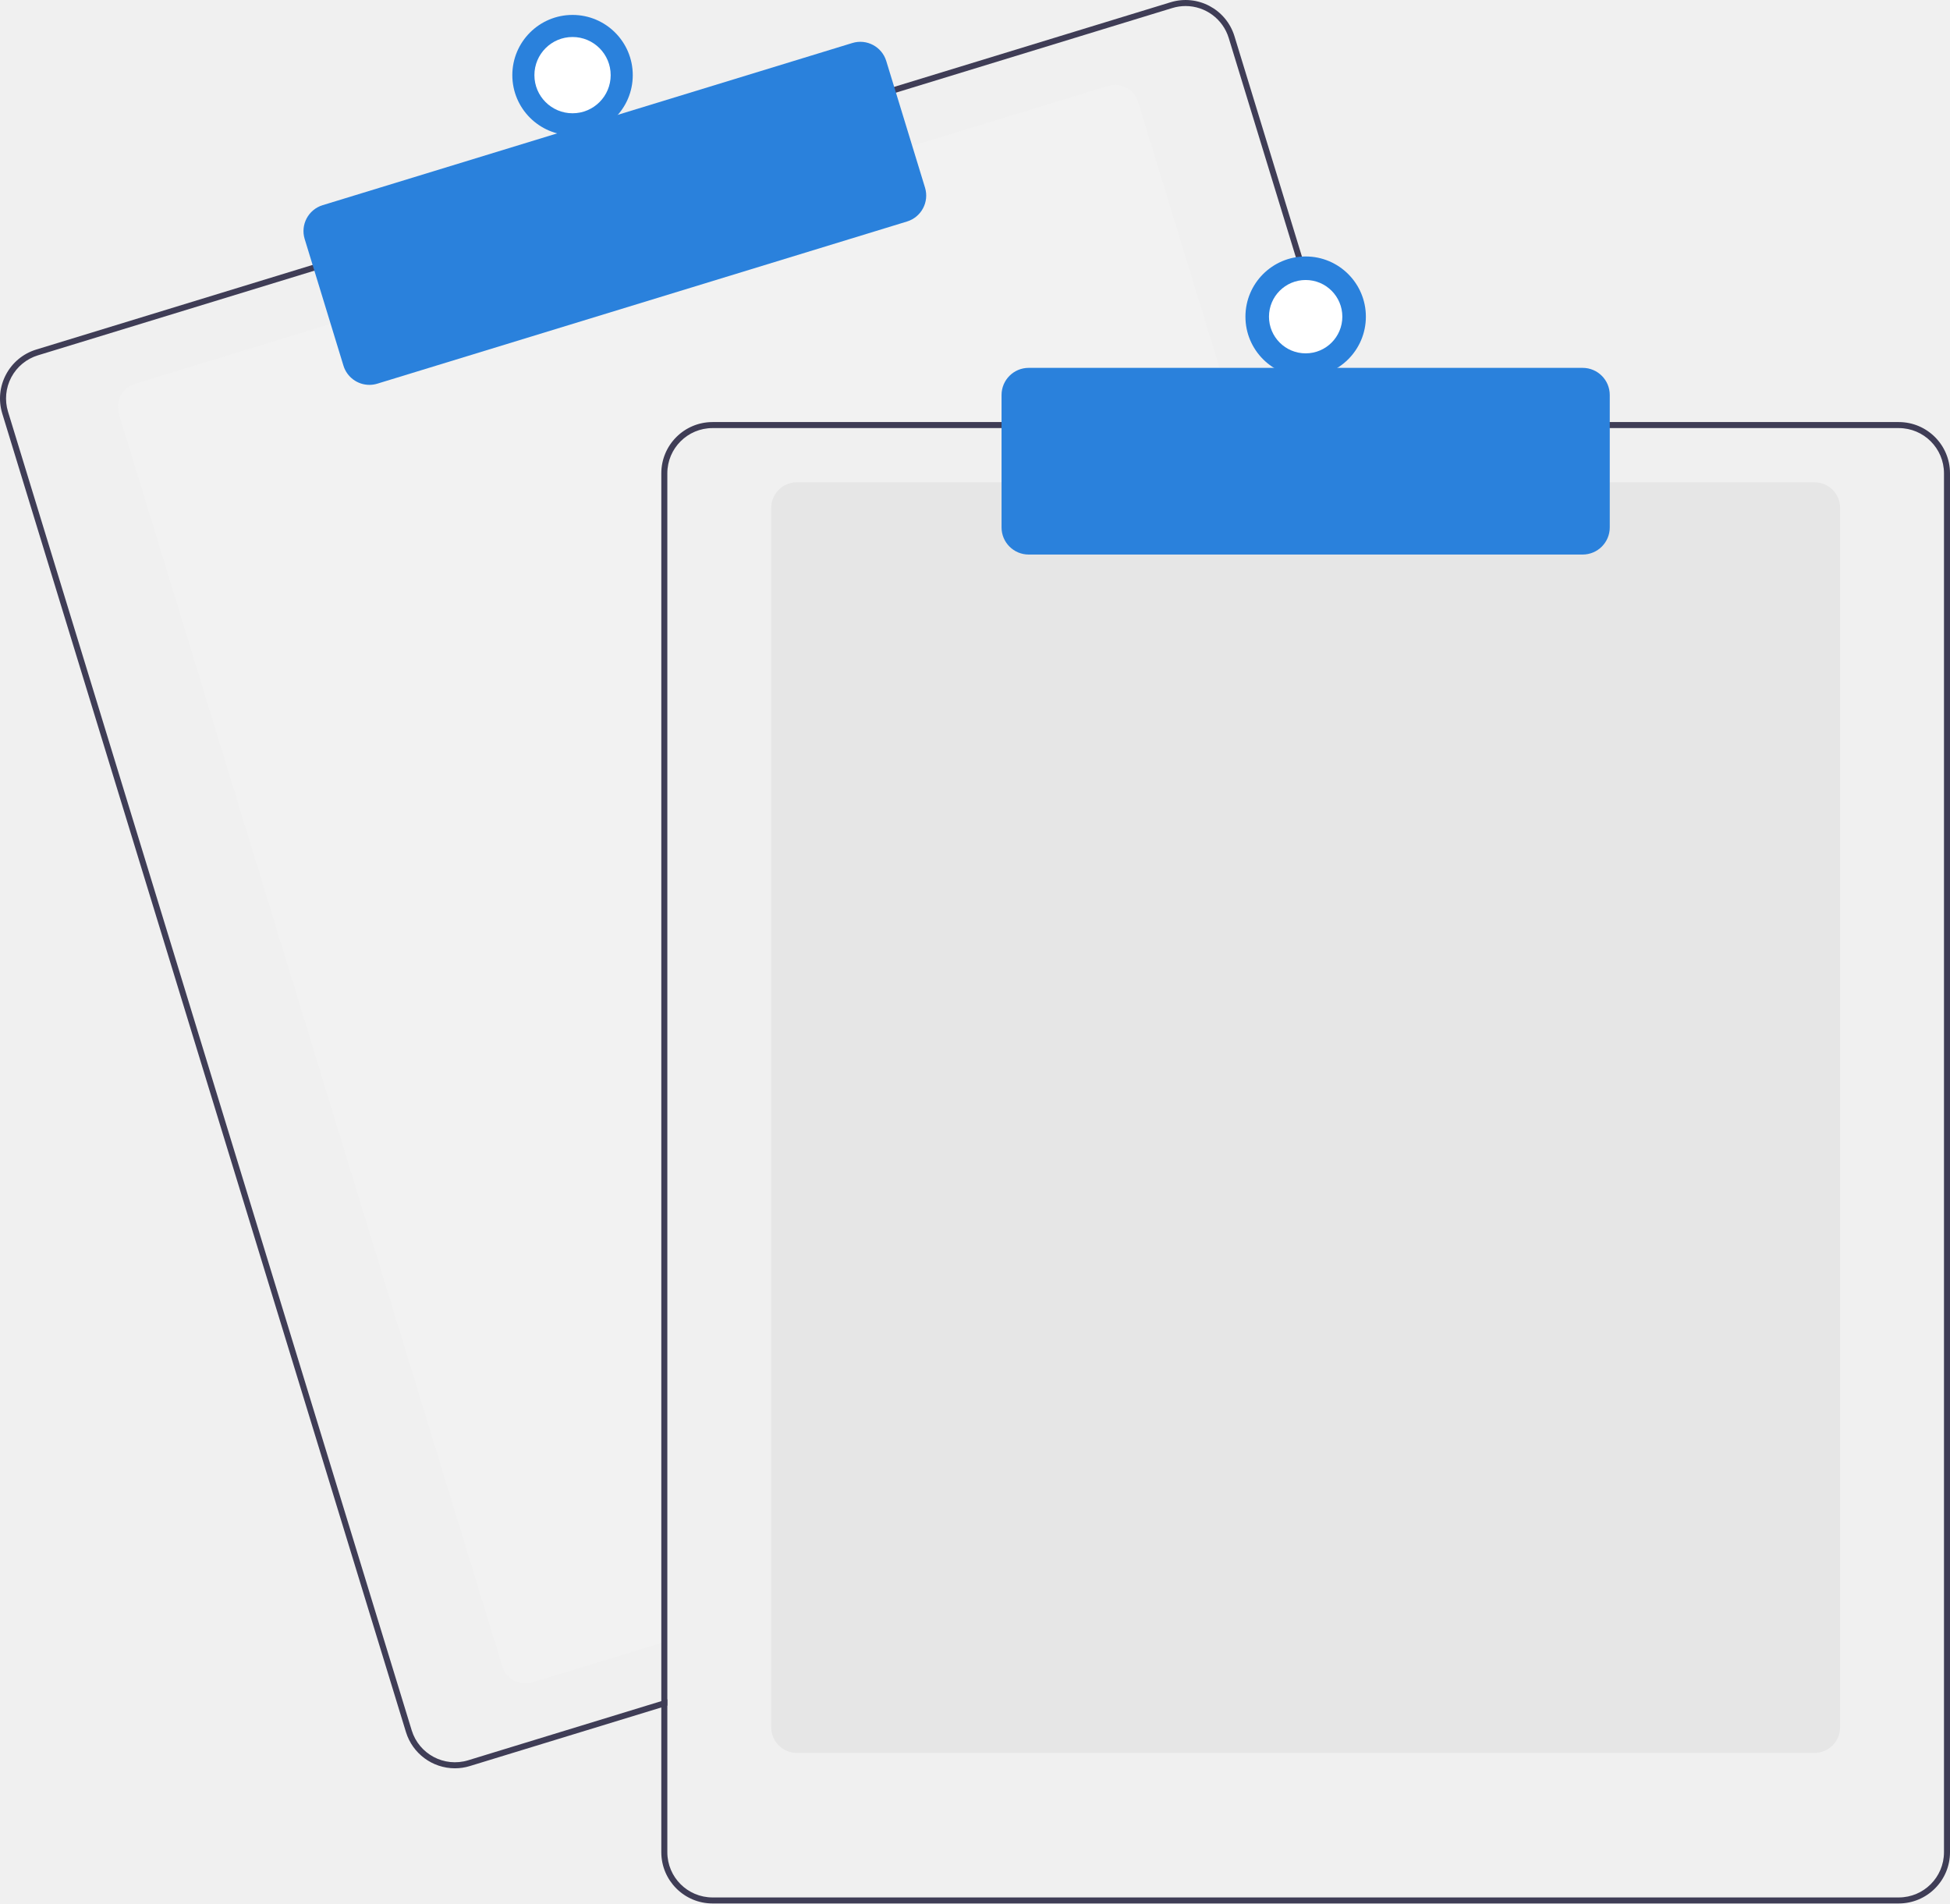
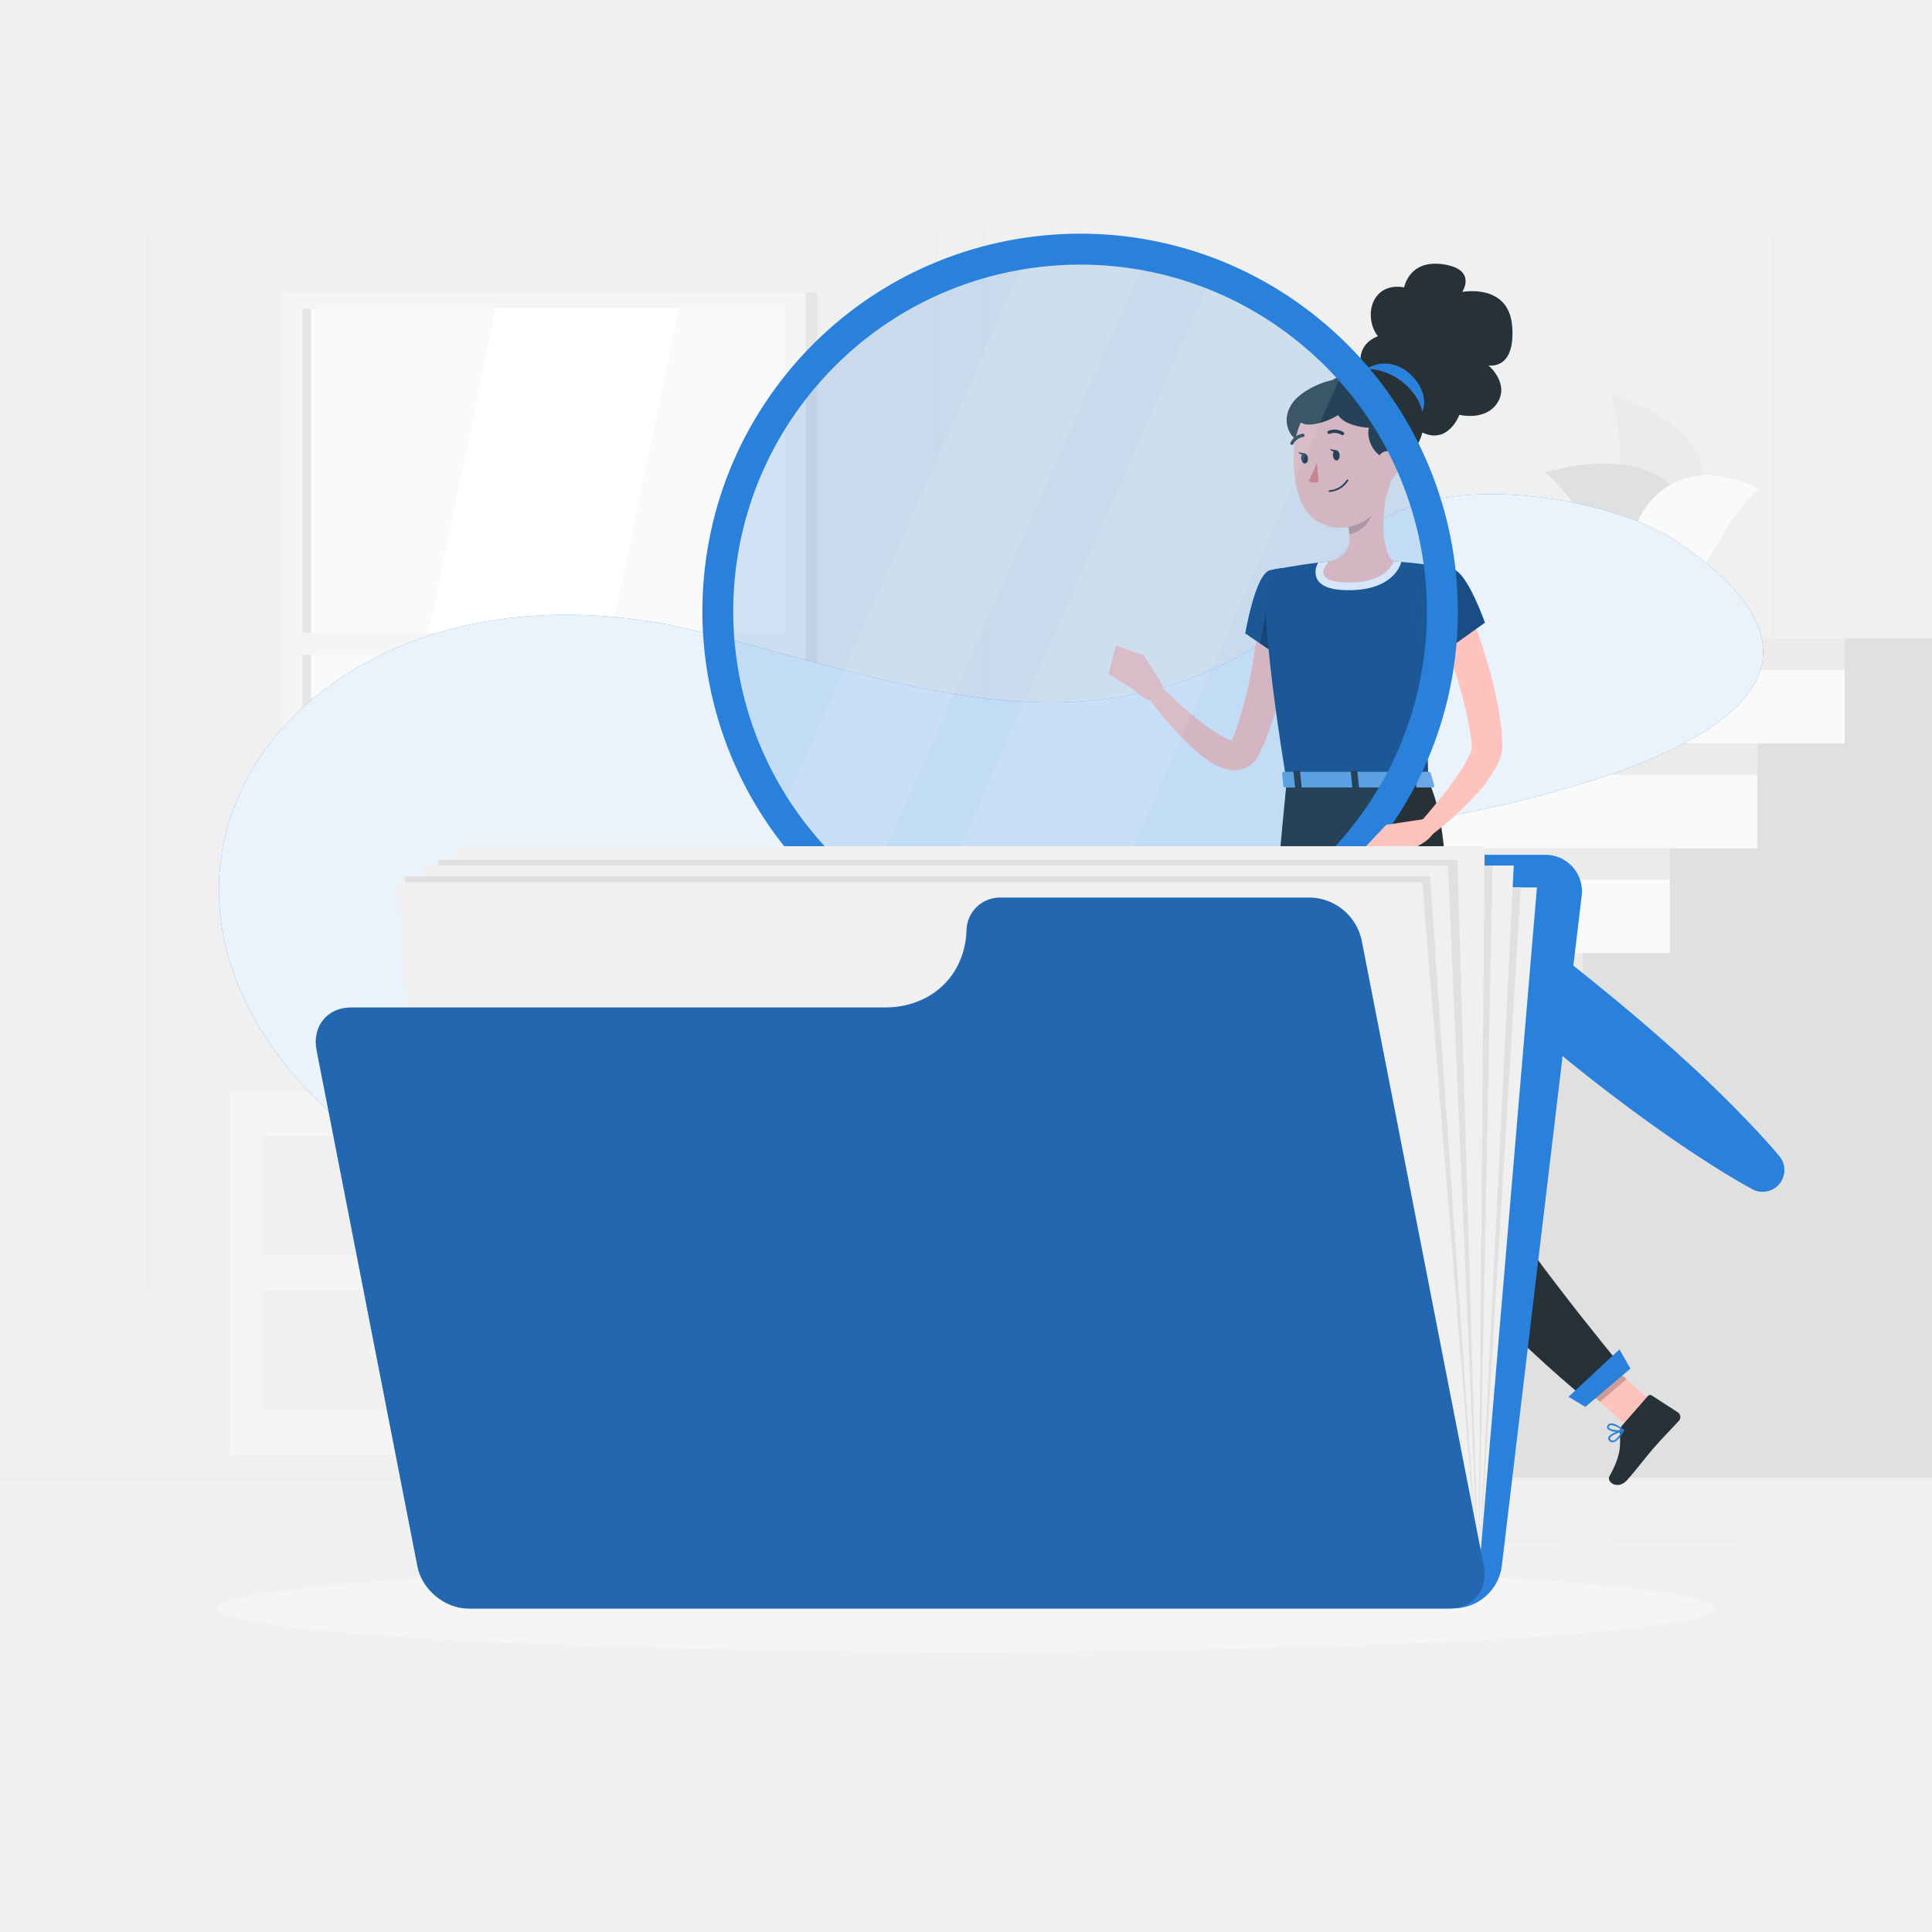
- <svg xmlns="http://www.w3.org/2000/svg" width="647.636" height="632.174" data-name="Layer 1" viewBox="0 0 647.636 632.174">
-   <path fill="#f2f2f2" d="M411.146 142.174h-174.51a15.02 15.02 0 0 0-15 15v387.85l-2 .61-42.81 13.11a8.007 8.007 0 0 1-9.99-5.31l-127.34-415.95a8.003 8.003 0 0 1 5.31-9.99l65.97-20.2 191.25-58.54 65.97-20.2a7.99 7.99 0 0 1 9.99 5.3l32.55 106.32Z" />
-   <path fill="#3f3d56" d="m449.226 140.174-39.23-128.14a16.994 16.994 0 0 0-21.23-11.28l-92.75 28.39-191.24 58.55-92.75 28.4a17.015 17.015 0 0 0-11.28 21.23l134.08 437.93a17.03 17.03 0 0 0 16.26 12.03 16.8 16.8 0 0 0 4.97-.75l63.58-19.46 2-.62v-2.09l-2 .61-64.17 19.65a15.015 15.015 0 0 1-18.73-9.95L2.666 136.734a14.98 14.98 0 0 1 9.95-18.73l92.75-28.4 191.24-58.54 92.75-28.4a15.2 15.2 0 0 1 4.41-.66 15.015 15.015 0 0 1 14.32 10.61l39.05 127.56.62 2h2.08Z" />
-   <path fill="#2a81dc" d="M122.68 127.82a9.02 9.02 0 0 1-8.61-6.366l-12.88-42.072a9 9 0 0 1 5.97-11.24L283.1 14.278a9.01 9.01 0 0 1 11.24 5.971l12.88 42.072a9.01 9.01 0 0 1-5.97 11.241l-175.94 53.864a9 9 0 0 1-2.63.395" />
-   <circle cx="190.154" cy="24.955" r="20" fill="#2a81dc" />
-   <circle cx="190.154" cy="24.955" r="12.665" fill="#fff" />
-   <path fill="#e6e6e6" d="M602.636 582.174h-338a8.51 8.51 0 0 1-8.5-8.5v-405a8.51 8.51 0 0 1 8.5-8.5h338a8.51 8.51 0 0 1 8.5 8.5v405a8.51 8.51 0 0 1-8.5 8.5" />
-   <path fill="#3f3d56" d="M447.136 140.174h-210.5a17.024 17.024 0 0 0-17 17v407.8l2-.61v-407.19a15.02 15.02 0 0 1 15-15h211.12Zm183.5 0h-394a17.024 17.024 0 0 0-17 17v458a17.024 17.024 0 0 0 17 17h394a17.024 17.024 0 0 0 17-17v-458a17.024 17.024 0 0 0-17-17m15 475a15.02 15.02 0 0 1-15 15h-394a15.02 15.02 0 0 1-15-15v-458a15.02 15.02 0 0 1 15-15h394a15.02 15.02 0 0 1 15 15Z" />
-   <path fill="#2a81dc" d="M525.636 184.174h-184a9.01 9.01 0 0 1-9-9v-44a9.01 9.01 0 0 1 9-9h184a9.01 9.01 0 0 1 9 9v44a9.01 9.01 0 0 1-9 9" />
-   <circle cx="433.636" cy="105.174" r="20" fill="#2a81dc" />
-   <circle cx="433.636" cy="105.174" r="12.182" fill="#fff" />
+ <svg xmlns="http://www.w3.org/2000/svg" viewBox="0 0 500 500">
+   <path d="M0 382.4h500v.25H0zm416.78 16.09h33.12v.25h-33.12zm-83.4 0h70.81v.25h-70.81zm-58.24-9.28h19.19v.25h-19.19zm-222.68 1.68h34.29v.25H52.46zm43.19 0H158v.25H95.65zm92.68 4.22h36.81v.25h-36.81zM237 337.8H43.91a5.71 5.71 0 0 1-5.7-5.71V60.66a5.71 5.71 0 0 1 5.7-5.66H237a5.71 5.71 0 0 1 5.71 5.71v271.38a5.71 5.71 0 0 1-5.71 5.71M43.91 55.2a5.46 5.46 0 0 0-5.45 5.46v271.43a5.46 5.46 0 0 0 5.45 5.46H237a5.47 5.47 0 0 0 5.46-5.46V60.66A5.47 5.47 0 0 0 237 55.2Zm409.4 282.6h-193.1a5.72 5.72 0 0 1-5.71-5.71V60.66a5.72 5.72 0 0 1 5.71-5.66h193.1a5.71 5.71 0 0 1 5.69 5.66v271.43a5.71 5.71 0 0 1-5.69 5.71M260.21 55.2a5.47 5.47 0 0 0-5.46 5.46v271.43a5.47 5.47 0 0 0 5.46 5.46h193.1a5.47 5.47 0 0 0 5.46-5.46V60.66a5.47 5.47 0 0 0-5.46-5.46Z" style="fill:#ebebeb" />
+   <path d="M75.83 75.65h135.7v117.57H75.83z" style="fill:#e6e6e6" transform="matrix(-1 0 0 -1 287.37 268.87)" />
+   <path d="M72.82 75.65h135.7v117.57H72.82z" style="fill:#f5f5f5" transform="matrix(-1 0 0 -1 281.33 268.87)" />
+   <path d="M86.08 72h109.17v124.87H86.08z" style="fill:#fafafa" transform="rotate(90 140.665 134.435)" />
+   <path d="m153.02 189.02 22.63-109.17h-47.34l-22.62 109.17z" style="fill:#fff" />
+   <path d="M24.79 133.3h109.17v2.28H24.79z" style="fill:#e6e6e6" transform="rotate(90 79.37 134.44)" />
+   <path d="M75.06 163.8h131.22v5.64H75.06z" style="fill:#f5f5f5" transform="matrix(-1 0 0 -1 281.33 333.25)" />
+   <path d="M205.25 282.47h21.67v93.97h-21.67z" style="fill:#f0f0f0" transform="matrix(-1 0 0 -1 432.16 658.92)" />
+   <path d="M63.72 376.44h159.03v5.95H63.72z" style="fill:#f0f0f0" transform="matrix(-1 0 0 -1 286.48 758.84)" />
+   <path d="M59.56 282.47h145.68v93.97H59.56z" style="fill:#f5f5f5" />
+   <path d="M68.08 294.04h128.65v30.82H68.08zm0 40.02h128.65v30.82H68.08z" style="fill:#f0f0f0" />
+   <path d="M97.73 311.56h69.35a2.12 2.12 0 0 0 2.11-2.11 2.13 2.13 0 0 0-2.11-2.12H97.73a2.13 2.13 0 0 0-2.11 2.12 2.12 2.12 0 0 0 2.11 2.11m0 40.02h69.35a2.12 2.12 0 0 0 2.11-2.11 2.12 2.12 0 0 0-2.11-2.12H97.73a2.12 2.12 0 0 0-2.11 2.12 2.12 2.12 0 0 0 2.11 2.11" style="fill:#f5f5f5" />
+   <path d="M431.62 137.1c12.34-3.4 16.56-25.79-14.62-34.93 6.88 22.52-6.89 40.83 14.62 34.93" style="fill:#ebebeb" />
+   <path d="M434.35 146.82c9.73-10.51.53-34.29-34.51-24.57 19.82 17.34 17.56 42.9 34.51 24.57" style="fill:#e0e0e0" />
+   <path d="M424.75 149.52c-8.14-8.06 3.52-36.11 30.4-23.11-15.23 14.59-16.15 37.16-30.4 23.11" style="fill:#fafafa" />
+   <path d="M416.63 165.22h23.69l1.79-16.03h-27.26z" style="fill:#e6e6e6" />
+   <path d="M414.58 152.06h27.8a1.77 1.77 0 0 0 1.77-1.77 1.77 1.77 0 0 0-1.77-1.77h-27.8a1.77 1.77 0 0 0-1.77 1.77 1.77 1.77 0 0 0 1.77 1.77" style="fill:#e6e6e6" />
+   <path d="M217.31 355.25V328.1h22.61v-27.14h22.62v-27.15h22.61v-27.15h22.62v-27.14h22.61v-27.15H353v-27.15h147V382.4H194.69v-27.15z" style="fill:#fafafa" />
+   <path d="M341.69 355.25V328.1h22.62v-27.14h22.61v-27.15h22.62v-27.15h22.61v-27.14h22.62v-27.15h22.61v-27.15H500V382.4H319.08v-27.15z" style="fill:#e0e0e0" />
+   <path d="M193.36 355.25h125.72v8.14H193.36zm22.62-27.15H341.7v8.14H215.98zm22.61-27.14h125.72v8.14H238.59zm22.62-27.15h125.72v8.14H261.21zm22.61-27.15h125.72v8.14H283.82zm22.62-27.14h125.72v8.14H306.44zm22.61-27.15h125.72v8.14H329.05zm22.62-27.15h125.72v8.14H351.67z" style="fill:#ebebeb" />
+   <path d="M434.09 140.22c-15.46-10.52-48.7-15.91-67.42-9.7-23.91 7.94-23.07 25.36-40.47 36.14-47 29.09-94.71 9.53-144.38-3-110.07-27.81-179 78.1-70.9 143.21 65 39.13 201.5 67.72 216.87-36 6.65-44.84-17.34-48.25 38.4-58 22-3.87 137.94-24.98 67.9-72.65" style="fill:#2a81dc" />
+   <path d="M434.09 140.22c-15.46-10.52-48.7-15.91-67.42-9.7-23.91 7.94-23.07 25.36-40.47 36.14-47 29.09-94.71 9.53-144.38-3-110.07-27.81-179 78.1-70.9 143.21 65 39.13 201.5 67.72 216.87-36 6.65-44.84-17.34-48.25 38.4-58 22-3.87 137.94-24.98 67.9-72.65" style="fill:#fff;opacity:.9" />
+   <ellipse cx="250" cy="416.24" rx="193.89" ry="11.32" style="fill:#f5f5f5" />
+   <path d="M334.7 158.63c-.18 3-.53 5.75-.92 8.6s-.92 5.64-1.52 8.44a94 94 0 0 1-5.05 16.57l-.91 2-.22.5-.08.26-.16.32a8 8 0 0 1-1.15 1.74 6.9 6.9 0 0 1-1.92 1.51 6.8 6.8 0 0 1-2.28.72 8.7 8.7 0 0 1-3.63-.38 17.7 17.7 0 0 1-4.64-2.4 37 37 0 0 1-3.55-2.85 82 82 0 0 1-11.3-12.93l3.31-2.81c2 1.85 4 3.72 6 5.49a80 80 0 0 0 6.22 5 33 33 0 0 0 3.16 2 11 11 0 0 0 2.82 1.21c.34.07.58 0 .47 0a1.1 1.1 0 0 0-.63.29q-.09 0 0 0l.32-.83.7-1.82a105 105 0 0 0 4.05-15.36c.53-2.62.9-5.29 1.3-7.94s.68-5.38.91-7.91Z" style="fill:#ffc3bd" />
+   <path d="M328.64 147.62c-3.73.95-6.34 16.29-6.34 16.29l10.27 7s9.85-15.47 7-19.57c-3-4.29-5.49-5.1-10.93-3.72" style="fill:#2a81dc" />
+   <path d="M328.64 147.62c-3.73.95-6.34 16.29-6.34 16.29l10.27 7s9.85-15.47 7-19.57c-3-4.29-5.49-5.1-10.93-3.72" style="fill:#2a81dc" />
+   <path d="M328.64 147.62c-3.73.95-6.34 16.29-6.34 16.29l10.27 7s9.85-15.47 7-19.57c-3-4.29-5.49-5.1-10.93-3.72" style="opacity:.4" />
+   <path d="m328.97 151.05-2.86 15.45 5.77 3.92z" style="opacity:.3" />
+   <path d="m300.85 177.29-4.85-7.72-2.77 8.77s4 4.2 7.63 3.2Zm-12.05-10.27-1.92 7.46 6.31 3.86 2.77-8.77zm60 238.73h-9.04l-.61-20.94h9.05zm79.79-42-6.89 5.86-15.77-14.08 6.89-5.85z" style="fill:#ffc3bd" />
+   <path d="m419.81 368.91 6.69-7.66a.72.72 0 0 1 .94-.13l6.81 4.41a1.45 1.45 0 0 1 .26 2.15c-2.38 2.63-3.66 3.78-6.6 7.14-1.8 2.07-4.23 5.29-6.73 8.14s-5.46.55-4.67-.87c3.51-6.34 2.67-8.56 2.73-11.68a2.36 2.36 0 0 1 .57-1.5m-80.36 35.8h10.16a.72.72 0 0 1 .72.62l1.16 8A1.45 1.45 0 0 1 350 415c-3.54-.06-5.25-.27-9.72-.27-2.75 0-8.43.29-12.23.29s-4-3.76-2.41-4.09c7.08-1.53 9.87-3.63 12.26-5.64a2.36 2.36 0 0 1 1.55-.58" style="fill:#263238" />
+   <path d="m339.16 384.82.31 10.79h9.04l-.31-10.79zm73.67-35.14-6.9 5.85 8.14 7.26 6.89-5.86z" style="opacity:.2" />
+   <path d="M328.64 147.62s-4.31 1.52 4.32 54.58h36.72c-.61-14.95-.63-24.17 6.51-54.84a109 109 0 0 0-15.59-2.06 117 117 0 0 0-16.68 0c-7.16.7-15.28 2.32-15.28 2.32" style="fill:#2a81dc" />
+   <path d="M328.64 147.62s-4.31 1.52 4.32 54.58h36.72c-.61-14.95-.63-24.17 6.51-54.84a109 109 0 0 0-15.59-2.06 117 117 0 0 0-16.68 0c-7.16.7-15.28 2.32-15.28 2.32" style="opacity:.4" />
+   <path d="M360.6 145.3a117 117 0 0 0-16.68 0c-.9.08-1.82.18-2.73.29a4.45 4.45 0 0 0-.5 3.9c1.17 2.91 5.39 3.25 8.47 3.25 11.37 0 13.29-6.64 13.37-6.92l.11-.4c-.64-.04-1.36-.09-2.04-.12" style="fill:#fff" />
+   <path d="M359 126.53c-1.06 5.36-2.1 15.19 1.65 18.77 0 0-1.47 5.45-11.44 5.45-11 0-5.24-5.44-5.24-5.44 6-1.43 5.83-5.87 4.79-10Z" style="fill:#ffc3bd" />
+   <path d="m354.77 130.09-6.06 5.17a17.4 17.4 0 0 1 .52 3c2.28-.33 5.42-2.84 5.67-5.23a7.9 7.9 0 0 0-.13-2.94" style="opacity:.2" />
+   <path d="M352.71 97.35c-.93-3.15-1.71-8.11 3.89-10.35-2.19-2.68-2.72-7.72 0-10.71s6.8-1.89 6.8-1.89 1.2-7.31 10.09-6 4.93 7.16 4.93 7.16 12.13-2.4 12.94 9-6.15 10-6.15 10 5.41 4.54 2.41 9.53-9.93 3.27-9.93 3.27-3.26 8.82-10.94 3.8-14.04-13.81-14.04-13.81M334.7 104c-3 3.88-1.68 8.27 1 10 6.45 4.12 15.78-13.16 13.35-15.23s-11.35 1.34-14.35 5.23" style="fill:#263238" />
+   <path d="M361.79 94.76c-4.24-1.71-8.54.08-9.88 2.66-3.27 6.29 11.58 17.62 15.88 9.76 2.55-4.67-1.63-10.66-6-12.42" style="fill:#2a81dc" />
+   <path d="M360 114c.31 9 .63 12.76-3.44 17.77-6.11 7.53-17.2 5.95-20.18-2.75-2.68-7.83-2.73-21.18 5.66-25.56A12.24 12.24 0 0 1 360 114" style="fill:#ffc3bd" />
+   <path d="M358.65 118.71c-4-1.49-5-6.16-4.36-8-2-.08-6.37-.8-8-3.28-3.12 2-9.71 4-10.42.67s9.23-11.89 16.75-12.55c8.94-.78 17.76 8 15.49 16.41s-9.46 6.75-9.46 6.75M333 202.2s-7.13 69.65-6.54 97.23c.62 28.68 11.13 94.09 11.13 94.09h12.22s-1.93-63.74-.85-91.9c1.18-30.71 10.93-99.42 10.93-99.42Z" style="fill:#263238" />
+   <path d="M350.83 393.96h-14.34l-1.06-4.57 16.07-.56z" style="fill:#2a81dc" />
+   <path d="M348.8 219.53c-9 18.14-1.81 51.24 1.38 63.56 1.63-18.5 4.39-41.11 6.54-57.71-1.36-9.38-3.72-14.22-7.92-5.85" style="opacity:.2" />
+   <path d="M342.66 202.2s8.32 72.41 14.6 95.66c7.46 27.6 53.79 64.75 53.79 64.75l9.4-8s-33.58-40.36-39.29-54.9c-12.17-31-1.75-77.28-11.48-97.53Z" style="fill:#263238" />
+   <path d="m421.95 354.2-11.66 9.9-4.36-2.61 13.19-12.27z" style="fill:#2a81dc" />
+   <path d="M346.69 117.76c.07.73-.26 1.35-.73 1.4s-.92-.51-1-1.23.26-1.36.74-1.4.92.47.99 1.23m-8.2.79c.07.72-.26 1.35-.74 1.4s-.91-.51-1-1.24.26-1.35.73-1.39.94.5 1.01 1.23" style="fill:#263238" />
+   <path d="m337.71 117.34-1.79-.34s1.08 1.28 1.79.34" style="fill:#263238" />
+   <path d="M340.77 119.59a19.5 19.5 0 0 1-2.14 4.88 3.17 3.17 0 0 0 2.64.24Z" style="fill:#ed847e" />
+   <path d="M345.3 127.1a7 7 0 0 1-1.21.22.21.21 0 0 1-.23-.19.22.22 0 0 1 .19-.24 5.8 5.8 0 0 0 4.48-2.69.2.2 0 0 1 .29-.09.22.22 0 0 1 .09.29 6 6 0 0 1-3.61 2.7" style="fill:#263238" />
+   <path d="M362.1 120.21a6.56 6.56 0 0 1-2.48 4.35c-1.83 1.4-3.59 0-3.8-2.19-.18-2 .54-5 2.72-5.58a3 3 0 0 1 3.56 3.42" style="fill:#ffc3bd" />
+   <path d="M347.57 112.62a.43.43 0 0 1-.33-.05 3.41 3.41 0 0 0-3.08-.3.45.45 0 0 1-.58-.2.43.43 0 0 1 .2-.57 4.25 4.25 0 0 1 3.9.34.42.42 0 0 1 .14.58.44.44 0 0 1-.25.2m-13.1 2.49a.45.45 0 0 1-.32 0 .44.44 0 0 1-.17-.58 4.23 4.23 0 0 1 3.17-2.29.42.42 0 0 1 .46.39.43.43 0 0 1-.39.46 3.42 3.42 0 0 0-2.49 1.84.4.4 0 0 1-.26.18" style="fill:#263238" />
+   <path d="M379.94 157.11a145 145 0 0 1 5.27 15.27 96 96 0 0 1 3.32 16c.17 1.38.22 2.83.28 4.26v.81c0 .29-.05.59-.09.85a13 13 0 0 1-.34 1.48 14.6 14.6 0 0 1-1 2.41 35.2 35.2 0 0 1-5.06 7.09 87 87 0 0 1-12 10.93l-2.89-3.21c3.33-3.89 6.69-7.88 9.54-12a32.6 32.6 0 0 0 3.5-6 9 9 0 0 0 .4-1.26 3 3 0 0 0 .05-.44.5.5 0 0 0 0-.13v-.14c-.13-1.18-.22-2.36-.44-3.57a109 109 0 0 0-3.59-14.59 288 288 0 0 0-5-14.43Z" style="fill:#ffc3bd" />
+   <path d="M376.19 147.36c3.68 1.12 8.1 13.79 8.1 13.79L370 171.35s-5.21-10.57-3.66-15.33c1.66-4.95 5.66-9.94 9.85-8.66" style="fill:#2a81dc" />
+   <path d="M376.19 147.36c3.68 1.12 8.1 13.79 8.1 13.79L370 171.35s-5.21-10.57-3.66-15.33c1.66-4.95 5.66-9.94 9.85-8.66" style="opacity:.4" />
+   <path d="M417.34 373.27a1.23 1.23 0 0 1-.95-.49.74.74 0 0 1-.18-.72c.34-1.1 3.48-2 3.84-2.1a.19.19 0 0 1 .22.07.21.21 0 0 1 0 .23c-.56 1.07-1.67 2.87-2.81 3Zm2.32-2.75c-1.24.4-2.86 1.09-3 1.67a.31.31 0 0 0 .09.31.8.8 0 0 0 .72.34c.58-.07 1.39-.93 2.19-2.32" style="fill:#2a81dc" />
+   <path d="M418.67 370.56a3.7 3.7 0 0 1-2.62-.74.75.75 0 0 1 0-.93 1.1 1.1 0 0 1 .81-.5c1.3-.16 3.27 1.54 3.35 1.61a.2.2 0 0 1 .07.2.2.2 0 0 1-.14.17 5 5 0 0 1-1.47.19m-1.59-1.75h-.14a.71.71 0 0 0-.51.31c-.15.23-.1.35 0 .43.39.51 2.17.7 3.25.5a5.43 5.43 0 0 0-2.6-1.24m-81.03 37.48a3.38 3.38 0 0 1-2.19-.56 1.21 1.21 0 0 1-.39-1 .7.7 0 0 1 .37-.57c1.11-.61 4.71 1.23 5.12 1.45a.22.22 0 0 1 .11.22.21.21 0 0 1-.17.18 15.7 15.7 0 0 1-2.85.28m-1.61-1.87a.8.8 0 0 0-.4.08.25.25 0 0 0-.14.23.78.78 0 0 0 .25.68c.55.5 2 .58 4 .25a11.5 11.5 0 0 0-3.71-1.24" style="fill:#2a81dc" />
+   <path d="M338.86 406h-.09c-1.08-.49-3.21-2.44-3-3.46 0-.24.21-.55.8-.61a1.58 1.58 0 0 1 1.19.37c1.13.95 1.34 3.38 1.35 3.49a.21.21 0 0 1-.09.19.2.2 0 0 1-.16.02m-2.16-3.67h-.12c-.4 0-.42.2-.43.25-.1.61 1.35 2.15 2.45 2.81a5 5 0 0 0-1.16-2.79 1.14 1.14 0 0 0-.74-.3ZM370.23 200l.94 3.29c.13.25-.17.51-.6.51h-37.79c-.33 0-.61-.16-.63-.37l-.33-3.28c0-.23.26-.42.63-.42h37.19a.66.66 0 0 1 .59.27" style="fill:#2a81dc" />
+   <path d="m370.23 200 .94 3.29c.13.25-.17.51-.6.51h-37.79c-.33 0-.61-.16-.63-.37l-.33-3.28c0-.23.26-.42.63-.42h37.19a.66.66 0 0 1 .59.27" style="fill:#fff;opacity:.3" />
+   <path d="M365.24 204.2h1c.19 0 .34-.1.33-.23l-.47-4.27c0-.12-.18-.23-.38-.23h-1c-.2 0-.35.11-.33.23l.46 4.27c.02.13.15.23.39.23m-29.66 0h1c.2 0 .35-.1.34-.23l-.47-4.27c0-.12-.19-.23-.38-.23h-1c-.2 0-.35.11-.34.23l.47 4.27c.01.13.18.23.38.23m14.83 0h1c.2 0 .35-.1.34-.23l-.47-4.27c0-.12-.18-.23-.38-.23h-1c-.2 0-.35.11-.33.23l.43 4.3c0 .1.21.2.41.2m-4.49-87.65-1.79-.34s1.02 1.28 1.79.34" style="fill:#263238" />
+   <path d="M312.82 243.89a91.9 91.9 0 1 1 52.38-118.95 91.89 91.89 0 0 1-52.38 118.95" style="fill:#2a81dc;opacity:.2" />
+   <path d="m296.19 67.85-72.08 163.7c-1.11-.84-2.21-1.71-3.29-2.59a90.8 90.8 0 0 1-18-20.09l62.26-141.4a91 91 0 0 1 31.11.38m51.24 28.4-67.77 153.91a91.8 91.8 0 0 1-40.6-9.42l74-168.07a92 92 0 0 1 34.37 23.58" style="fill:#fff;opacity:.1" />
+   <path d="M203.88 96.32a97.76 97.76 0 1 1 13.74 137.57 97.77 97.77 0 0 1-13.74-137.57M349 215.08a89.76 89.76 0 1 0-126.32 12.63A89.76 89.76 0 0 0 349 215.08" style="fill:#2a81dc" />
+   <path d="M357.63 214.74c9.63 5.75 18.79 12.07 27.79 18.59s17.77 13.31 26.4 20.28 17.1 14.14 25.27 21.67q6.14 5.64 12 11.58c3.92 4 7.77 8 11.4 12.34a5.63 5.63 0 0 1-7 8.56c-5-2.7-9.68-5.68-14.35-8.73s-9.23-6.23-13.73-9.5c-9-6.52-17.71-13.39-26.24-20.48s-16.93-14.34-25.1-21.88-16.18-15.26-23.72-23.56a5.79 5.79 0 0 1 7.26-8.87Z" style="fill:#2a81dc" />
+   <path d="m368.39 212-9.66 1.47 6.91 6.06s5.46-2 6-5.7Z" style="fill:#ffc3bd" />
+   <path d="m353.51 219.02 6.07 4.76 7.41-4.84-8.26-5.45z" style="fill:#ffc3bd" />
+   <path d="M307.84 229.55a12.7 12.7 0 0 1 11.71-8.33h80.05a9.46 9.46 0 0 1 9.72 10.78l-20.68 173.51a12.58 12.58 0 0 1-12.27 10.73h-254a9.44 9.44 0 0 1-9.71-10.73L130 259.73A12.58 12.58 0 0 1 142.27 249h138.22a29.67 29.67 0 0 0 27.35-19.45" style="fill:#2a81dc" />
+   <path d="M117.23 408.25h265.41l15.12-178.58h-265.4z" style="fill:#f0f0f0" />
+   <path d="M117.23 408.25h265.41l10.94-178.58H132.36z" style="fill:#e0e0e0" />
+   <path d="M117.23 408.25h265.41L391.76 224h-265.4z" style="fill:#f0f0f0" />
+   <path d="M117.23 408.25h265.41L386.25 224H126.36z" style="fill:#e0e0e0" />
+   <path d="M117.23 408.25h265.41L384.22 219h-265.4z" style="fill:#f0f0f0" />
+   <path d="M117.23 408.25h265.41l-5.45-185.67H113.5z" style="fill:#e0e0e0" />
+   <path d="M117.23 408.25h265.41L374.76 224h-265.4z" style="fill:#f0f0f0" />
+   <path d="M117.23 408.25h265.41l-12.55-181.47h-265.4z" style="fill:#e0e0e0" />
+   <path d="M117.23 408.25h265.41l-14.55-179.92h-265.4z" style="fill:#f0f0f0" />
+   <path d="M250.14 240.82a8.65 8.65 0 0 1 9.05-8.53h80.05a14 14 0 0 1 13.14 11l31.63 162c1.18 6.07-2.78 11-8.85 11h-254c-6.08 0-12-4.93-13.15-11L81.92 271.74c-1.18-6.07 2.78-11 8.85-11H229c12 0 20.73-8.26 21.14-19.92" style="fill:#2a81dc" />
+   <path d="M250.14 240.82a8.65 8.65 0 0 1 9.05-8.53h80.05a14 14 0 0 1 13.14 11l31.63 162c1.18 6.07-2.78 11-8.85 11h-254c-6.08 0-12-4.93-13.15-11L81.92 271.74c-1.18-6.07 2.78-11 8.85-11H229c12 0 20.73-8.26 21.14-19.92" style="opacity:.2" />
</svg>
